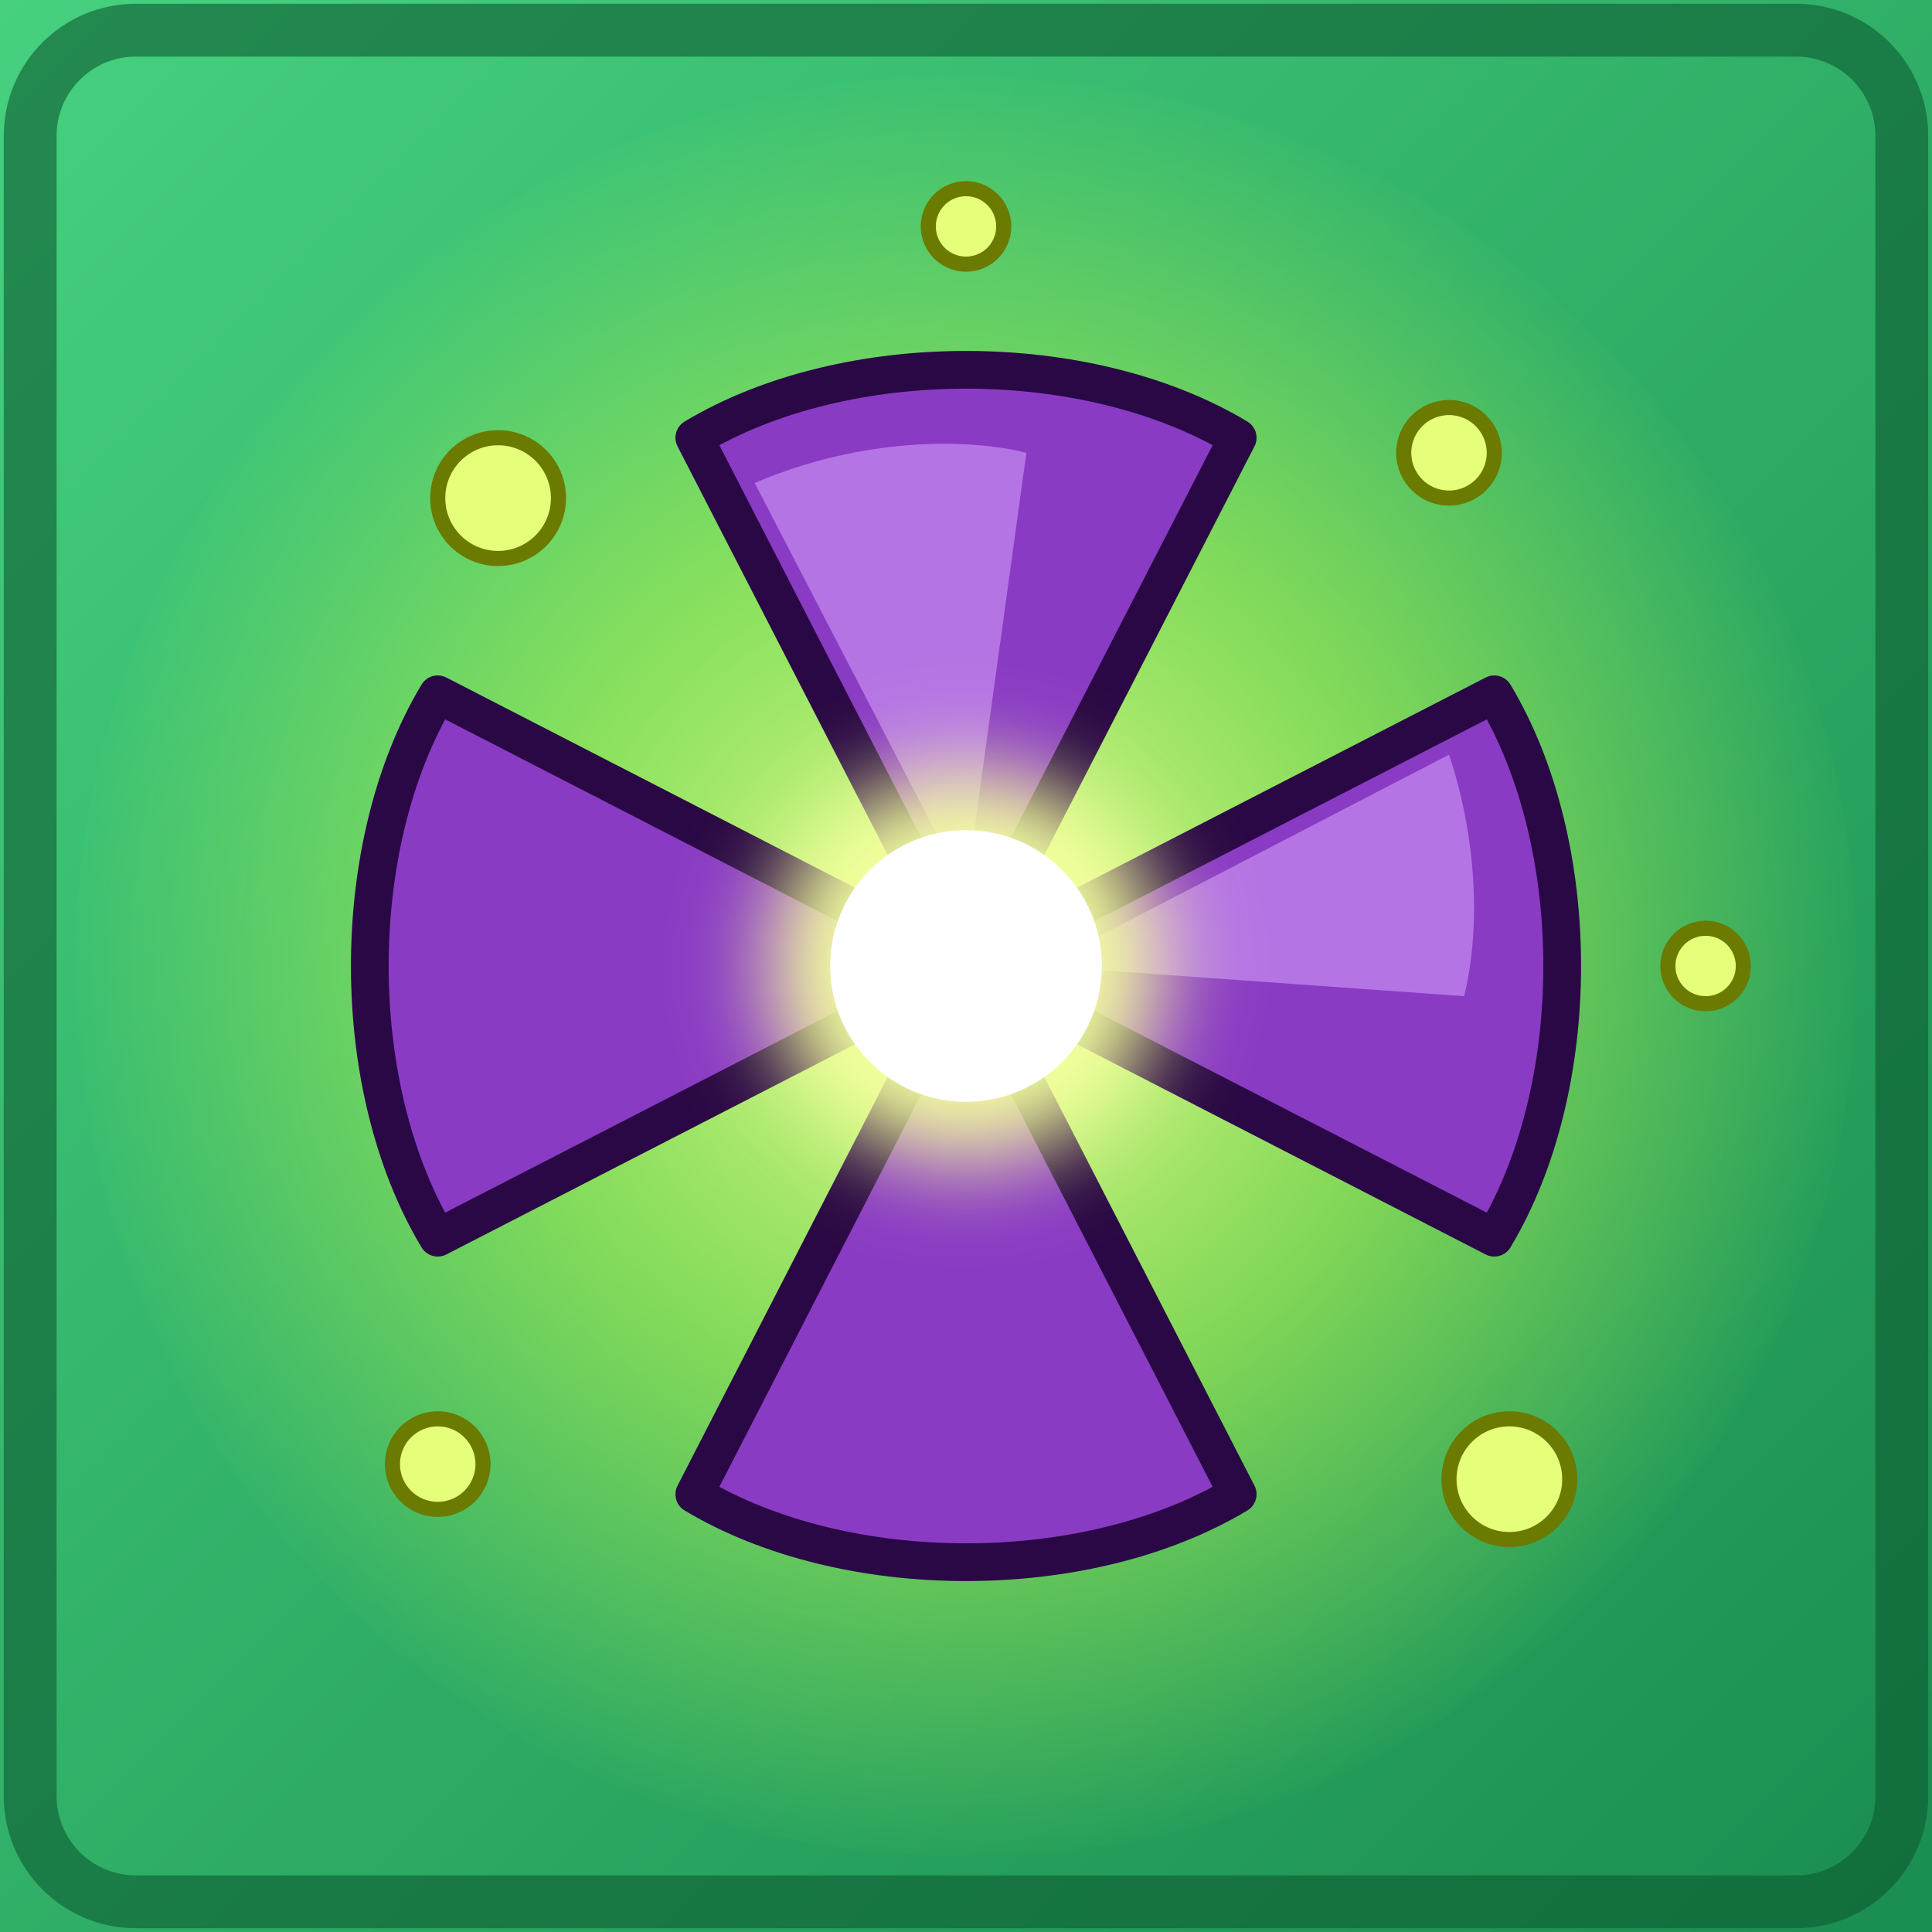
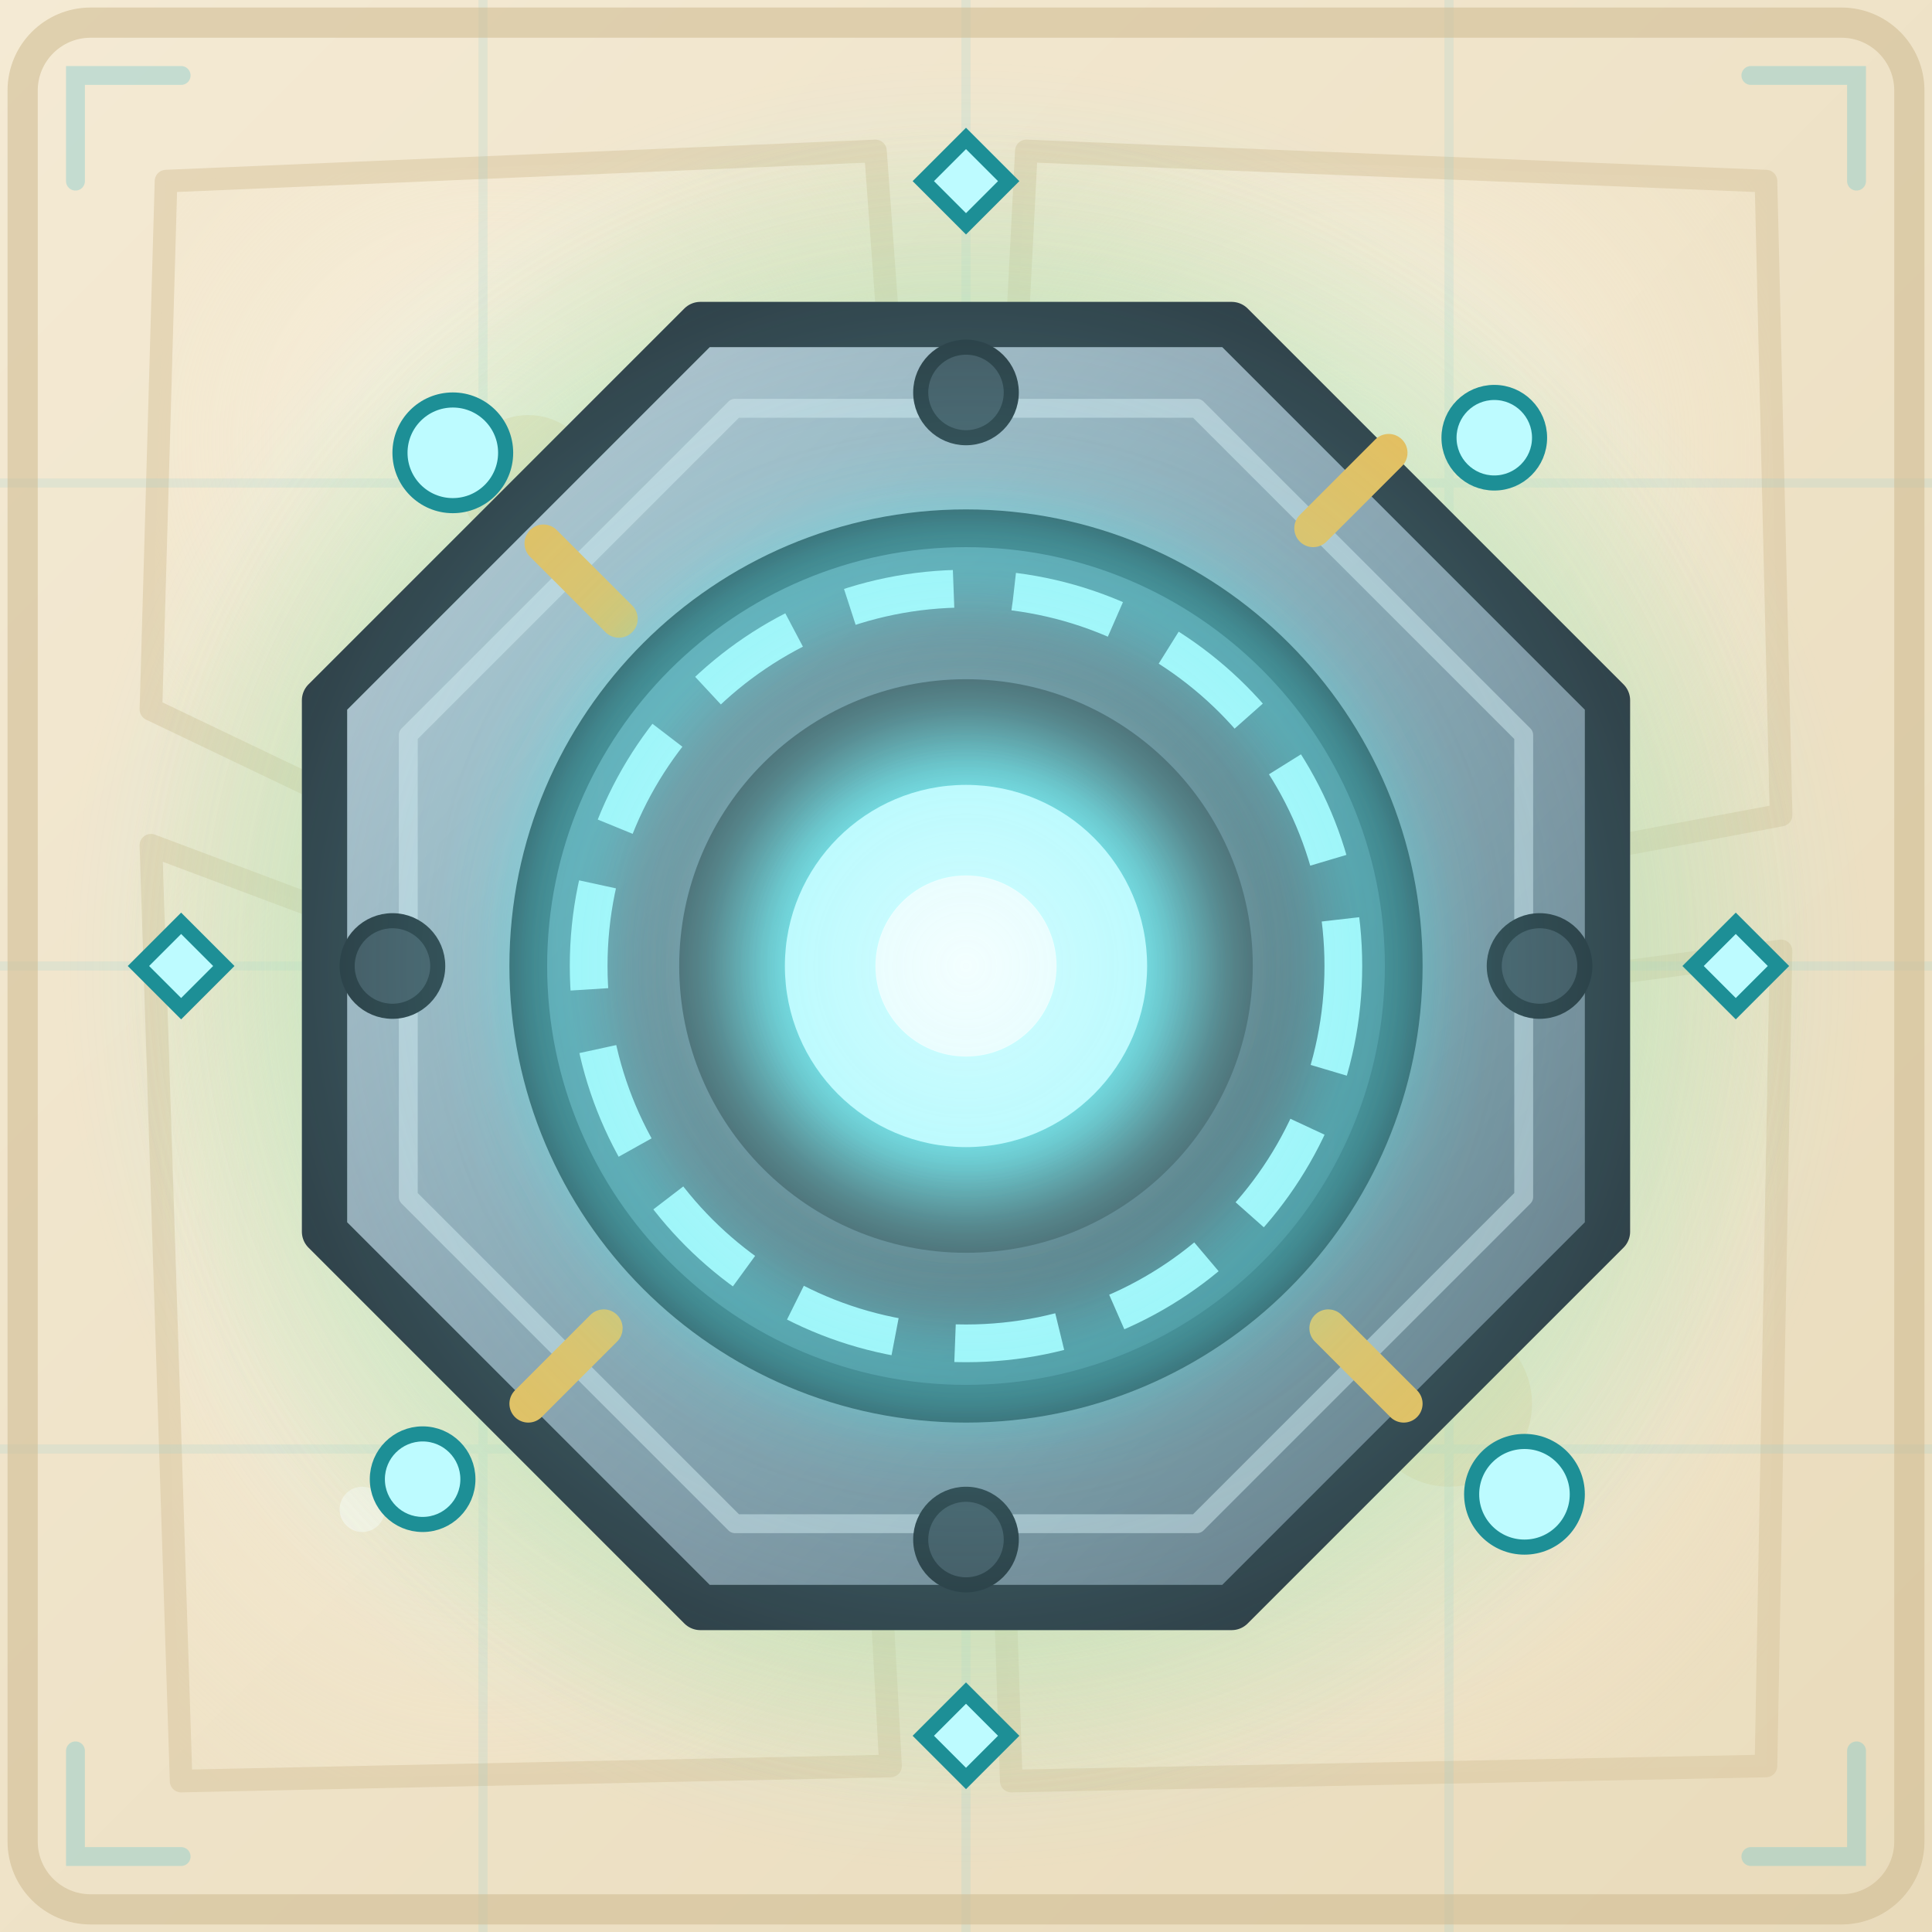
<svg xmlns="http://www.w3.org/2000/svg" viewBox="0 0 256 256" width="256" height="256">
  <defs>
-     <linearGradient id="cyto" x1="0" y1="0" x2="1" y2="1">
-       <stop offset="0" stop-color="#46d17f" />
-       <stop offset="1" stop-color="#1a8d50" />
+     <linearGradient id="mx" x1="0" y1="0" x2="1" y2="1">
+       <stop offset="0" stop-color="#f4ead4" />
+       <stop offset="1" stop-color="#e9dbbb" />
    </linearGradient>
-     <radialGradient id="mist" cx="50%" cy="50%" r="50%">
-       <stop offset="0" stop-color="#f4ff9e" stop-opacity="0.95" />
-       <stop offset="0.5" stop-color="#c8ff4f" stop-opacity="0.55" />
-       <stop offset="1" stop-color="#c8ff4f" stop-opacity="0" />
+     <radialGradient id="mxCell" cx="45%" cy="40%" r="70%">
+       <stop offset="0" stop-color="#fbf5e6" stop-opacity="0.75" />
+       <stop offset="1" stop-color="#f1e4c6" stop-opacity="0.2" />
    </radialGradient>
-     <filter id="glow" x="-30%" y="-30%" width="160%" height="160%">
+     <radialGradient id="tissue" cx="50%" cy="50%" r="50%">
+       <stop offset="0.6" stop-color="#c8dfa0" />
+       <stop offset="1" stop-color="#c8dfa0" stop-opacity="0" />
+     </radialGradient>
+     <linearGradient id="steel" x1="0" y1="0" x2="1" y2="1">
+       <stop offset="0" stop-color="#c2cad4" />
+       <stop offset="0.5" stop-color="#8b95a3" />
+       <stop offset="1" stop-color="#5c6672" />
+     </linearGradient>
+     <linearGradient id="steelDark" x1="0" y1="0" x2="1" y2="1">
+       <stop offset="0" stop-color="#6b7684" />
+       <stop offset="1" stop-color="#2f3640" />
+     </linearGradient>
+     <filter id="glow" x="-40%" y="-40%" width="180%" height="180%">
      <feGaussianBlur stdDeviation="6" />
    </filter>
+     <radialGradient id="spray" cx="50%" cy="50%" r="50%">
+       <stop offset="0" stop-color="#e8feff" stop-opacity="0.95" />
+       <stop offset="0.5" stop-color="#7ff0f5" stop-opacity="0.5" />
+       <stop offset="1" stop-color="#7ff0f5" stop-opacity="0" />
+     </radialGradient>
  </defs>
-   <rect width="256" height="256" fill="url(#cyto)" />
-   <rect x="4" y="4" width="248" height="248" rx="14" fill="none" stroke="#0c5a30" stroke-width="7" opacity="0.6" />
-   <circle cx="128" cy="128" r="118" fill="url(#mist)" />
-   <g fill="#8a3bc4" stroke="#2a0845" stroke-width="5" stroke-linejoin="round">
-     <path d="M128,128 L92,58 C112,46 144,46 164,58 Z" />
-     <path d="M128,128 L198,92 C210,112 210,144 198,164 Z" />
-     <path d="M128,128 L164,198 C144,210 112,210 92,198 Z" />
-     <path d="M128,128 L58,164 C46,144 46,112 58,92 Z" />
+   <rect width="256" height="256" fill="url(#mx)" />
+   <g fill="url(#mxCell)" stroke="#d9c6a0" stroke-width="3" stroke-opacity="0.55" stroke-linejoin="round">
+     <path d="M22,24 L116,20 L122,102 L66,116 L20,94 Z" />
+     <path d="M136,20 L234,24 L236,108 L172,120 L132,98 Z" />
+     <path d="M20,112 L68,130 L112,124 L118,234 L24,236 Z" />
+     <path d="M130,116 L176,134 L236,126 L234,234 L134,236 Z" />
  </g>
-   <g fill="#d9a3ff" opacity="0.55">
-     <path d="M128,118 L100,64 C114,58 128,58 136,60 Z" />
-     <path d="M138,128 L192,100 C196,112 196,124 194,132 Z" />
+   <g fill="#e6cf9c" opacity="0.45">
+     <circle cx="70" cy="64" r="9" />
+     <circle cx="192" cy="186" r="11" />
+     <circle cx="182" cy="66" r="5" />
  </g>
-   <circle cx="128" cy="128" r="26" fill="#f4ff9e" filter="url(#glow)" />
-   <circle cx="128" cy="128" r="18" fill="#ffffff" />
-   <g fill="#e6ff7a" stroke="#6b7a00" stroke-width="2">
-     <circle cx="66" cy="66" r="8" />
-     <circle cx="192" cy="60" r="6" />
-     <circle cx="200" cy="196" r="8" />
-     <circle cx="58" cy="194" r="6" />
-     <circle cx="128" cy="30" r="5" />
-     <circle cx="226" cy="128" r="5" />
+   <g fill="#ffffff" opacity="0.45">
+     <circle cx="96" cy="170" r="5" />
+     <circle cx="108" cy="186" r="2.5" />
+     <circle cx="210" cy="92" r="3.5" />
+     <circle cx="48" cy="200" r="3" />
+     <circle cx="150" cy="56" r="2.5" />
+   </g>
+   <g stroke="#8fcfd0" stroke-width="1.2" opacity="0.18">
+     <line x1="64" y1="0" x2="64" y2="256" />
+     <line x1="128" y1="0" x2="128" y2="256" />
+     <line x1="192" y1="0" x2="192" y2="256" />
+     <line x1="0" y1="64" x2="256" y2="64" />
+     <line x1="0" y1="128" x2="256" y2="128" />
+     <line x1="0" y1="192" x2="256" y2="192" />
+   </g>
+   <g fill="none" stroke="#7cc9cc" stroke-width="2.5" stroke-linecap="round" opacity="0.4">
+     <path d="M10,24 V10 H24" />
+     <path d="M232,10 H246 V24" />
+     <path d="M246,232 V246 H232" />
+     <path d="M24,246 H10 V232" />
+   </g>
+   <rect x="3" y="3" width="250" height="250" rx="9" fill="none" stroke="#cdb98f" stroke-width="4" opacity="0.55" />
+   <circle cx="128" cy="128" r="112" fill="url(#tissue)" opacity="0.8" />
+   <path d="M213.0,163.2 L163.2,213.0 L92.8,213.0 L43.0,163.2 L43.0,92.8 L92.8,43.0 L163.2,43.0 L213.0,92.8 Z" fill="url(#steel)" stroke="#262c34" stroke-width="6" stroke-linejoin="round" />
+   <path d="M201.9,158.6 L158.6,201.9 L97.4,201.9 L54.1,158.6 L54.1,97.4 L97.4,54.1 L158.6,54.1 L201.9,97.4 Z" fill="none" stroke="#e4eaf0" stroke-width="2.5" opacity="0.5" stroke-linejoin="round" />
+   <g fill="#3a424c" stroke="#1c2128" stroke-width="2">
+     <circle cx="128" cy="52" r="6" />
+     <circle cx="204" cy="128" r="6" />
+     <circle cx="128" cy="204" r="6" />
+     <circle cx="52" cy="128" r="6" />
+   </g>
+   <g stroke="#f2b84b" stroke-width="5" stroke-linecap="round">
+     <line x1="174" y1="70" x2="184" y2="60" />
+     <line x1="186" y1="186" x2="176" y2="176" />
+     <line x1="70" y1="186" x2="80" y2="176" />
+     <line x1="72" y1="72" x2="82" y2="82" />
+   </g>
+   <circle cx="128" cy="128" r="58" fill="url(#steelDark)" stroke="#1c2128" stroke-width="5" />
+   <circle cx="128" cy="128" r="54" fill="none" stroke="#3fe0e8" stroke-width="6" filter="url(#glow)" />
+   <circle cx="128" cy="128" r="50" fill="none" stroke="#a8f8fb" stroke-width="5" stroke-dasharray="14 8" />
+   <circle cx="128" cy="128" r="38" fill="#1c2128" />
+   <circle cx="128" cy="128" r="30" fill="#3fe0e8" filter="url(#glow)" />
+   <circle cx="128" cy="128" r="24" fill="#bdfbff" />
+   <circle cx="128" cy="128" r="12" fill="#ffffff" />
+   <circle cx="128" cy="128" r="120" fill="url(#spray)" opacity="0.55" />
+   <g fill="#bdfbff" stroke="#1d8f96" stroke-width="2">
+     <circle cx="60" cy="60" r="7" />
+     <circle cx="198" cy="58" r="6" />
+     <circle cx="202" cy="198" r="7" />
+     <circle cx="56" cy="196" r="6" />
+     <rect x="124" y="20" width="8" height="8" transform="rotate(45 128 24)" />
+     <rect x="226" y="124" width="8" height="8" transform="rotate(45 230 128)" />
+     <rect x="20" y="124" width="8" height="8" transform="rotate(45 24 128)" />
+     <rect x="124" y="226" width="8" height="8" transform="rotate(45 128 230)" />
  </g>
</svg>
